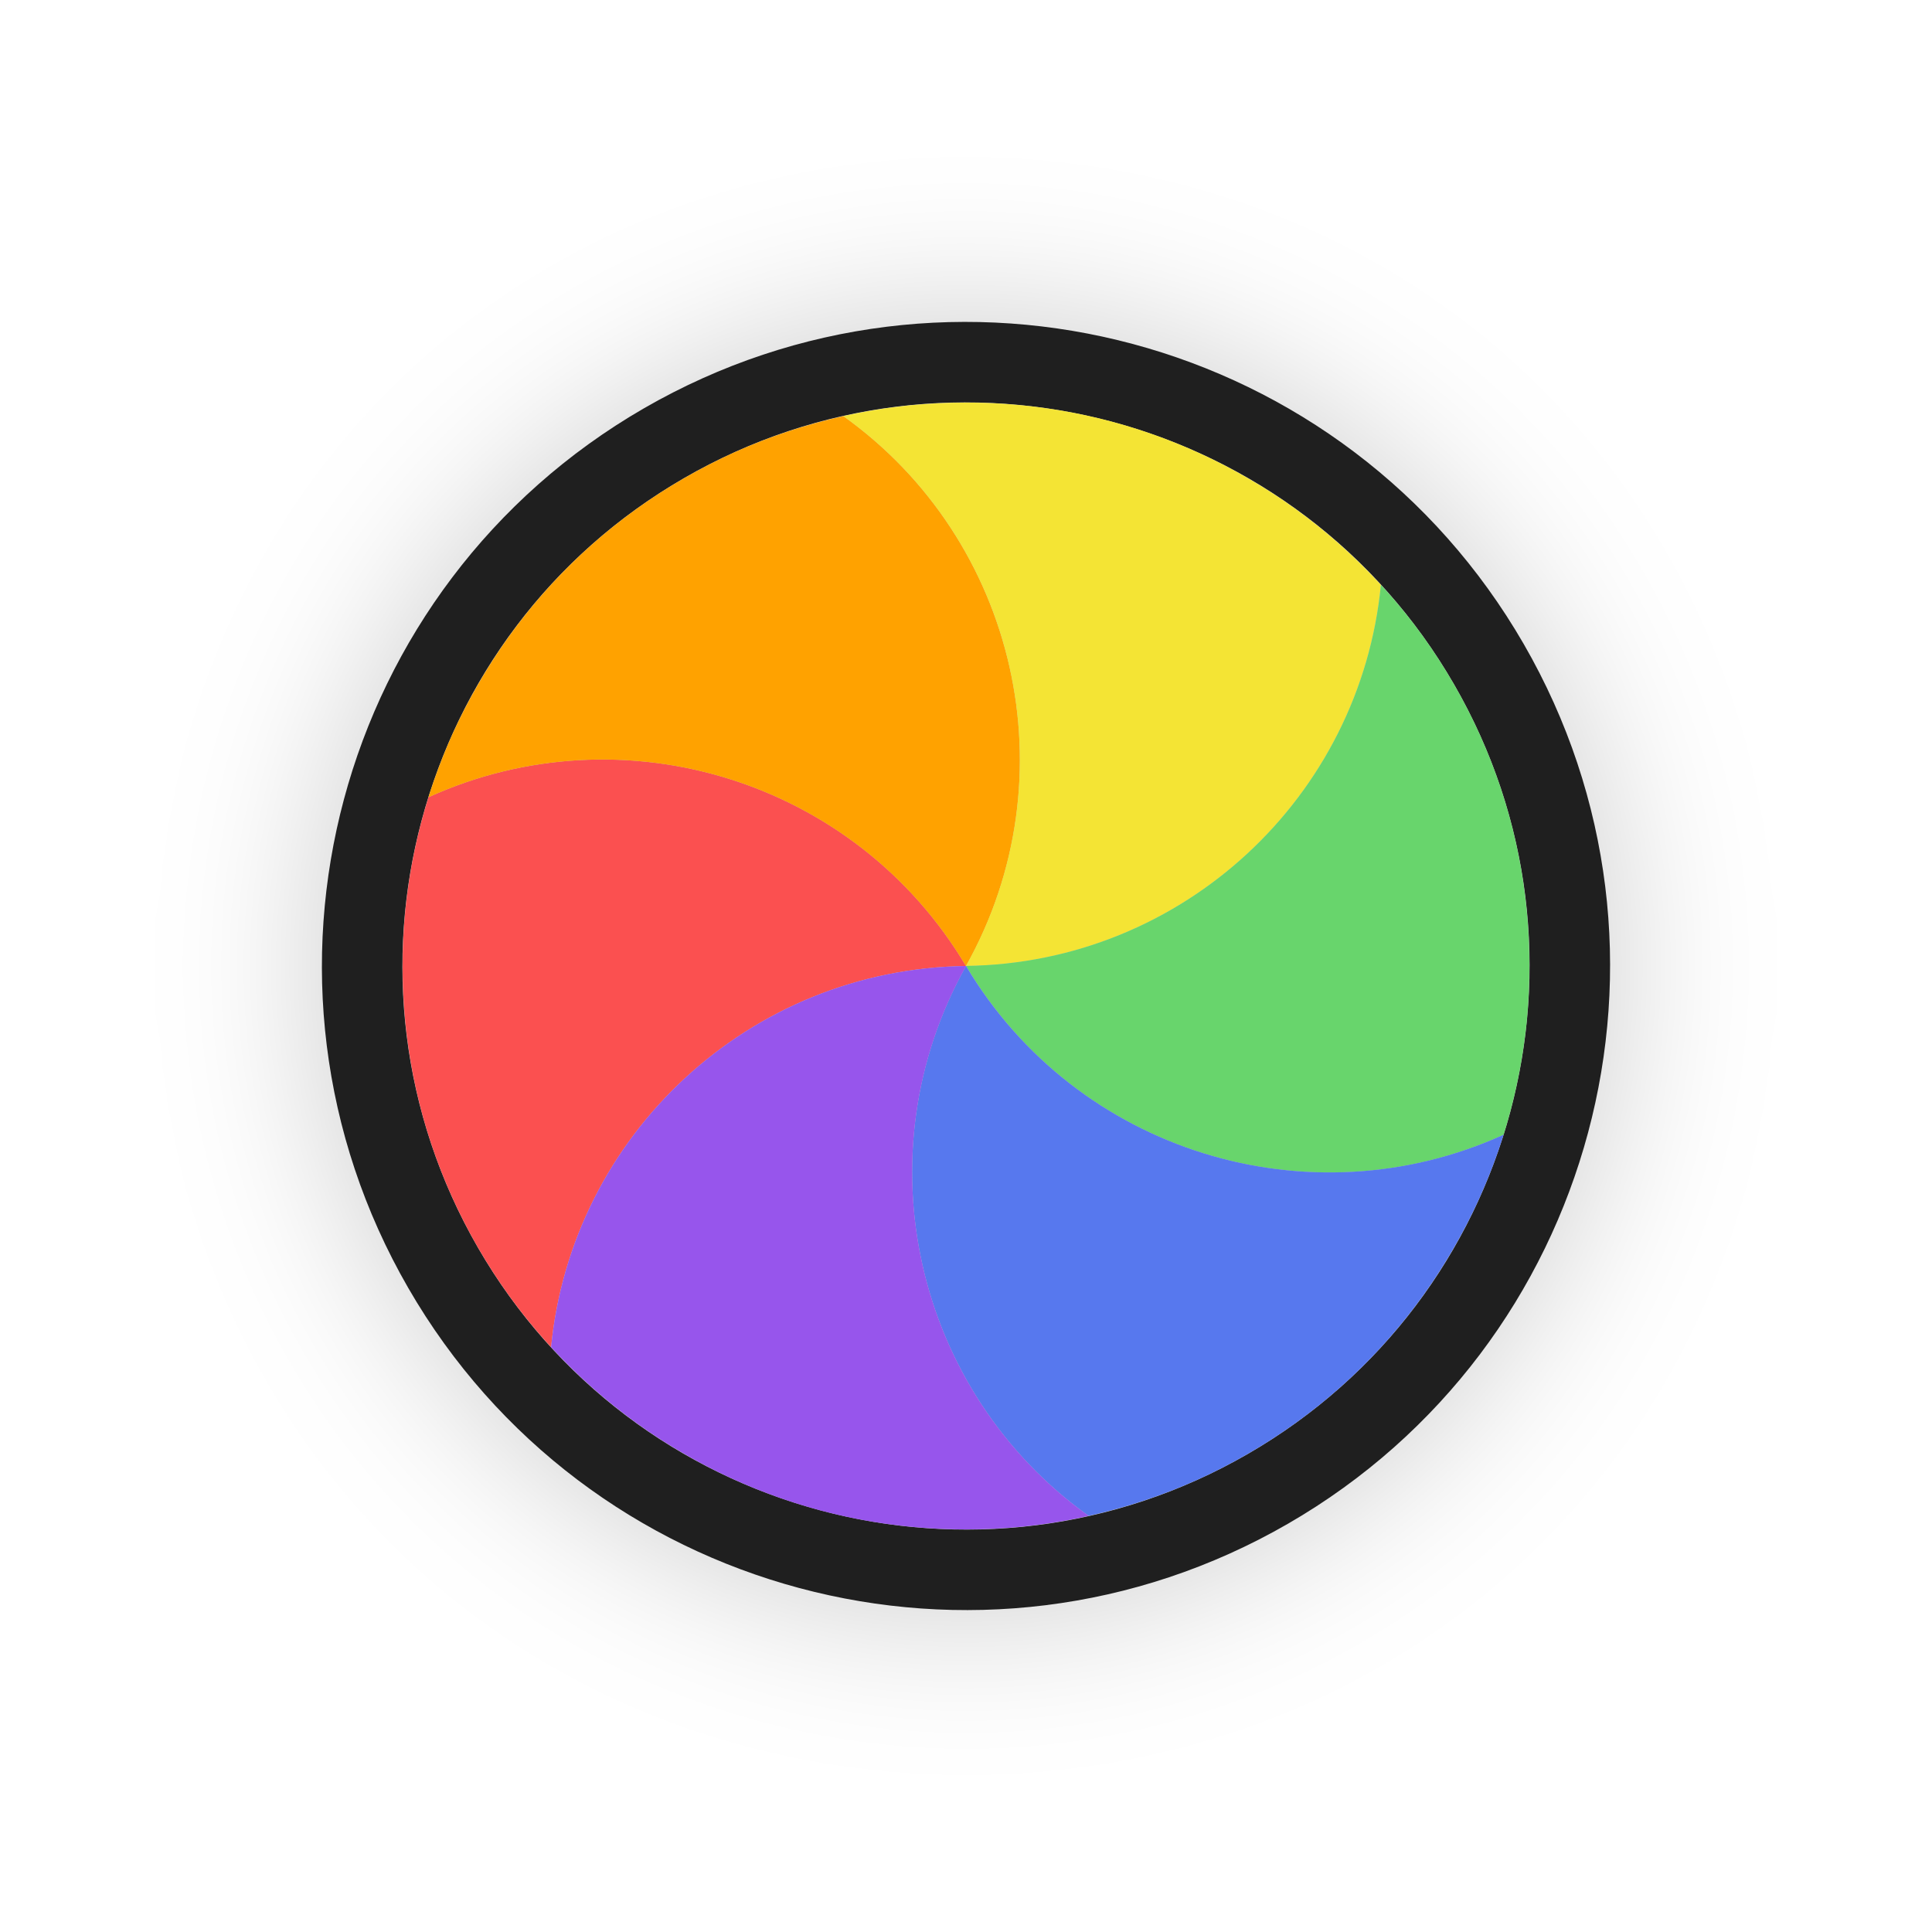
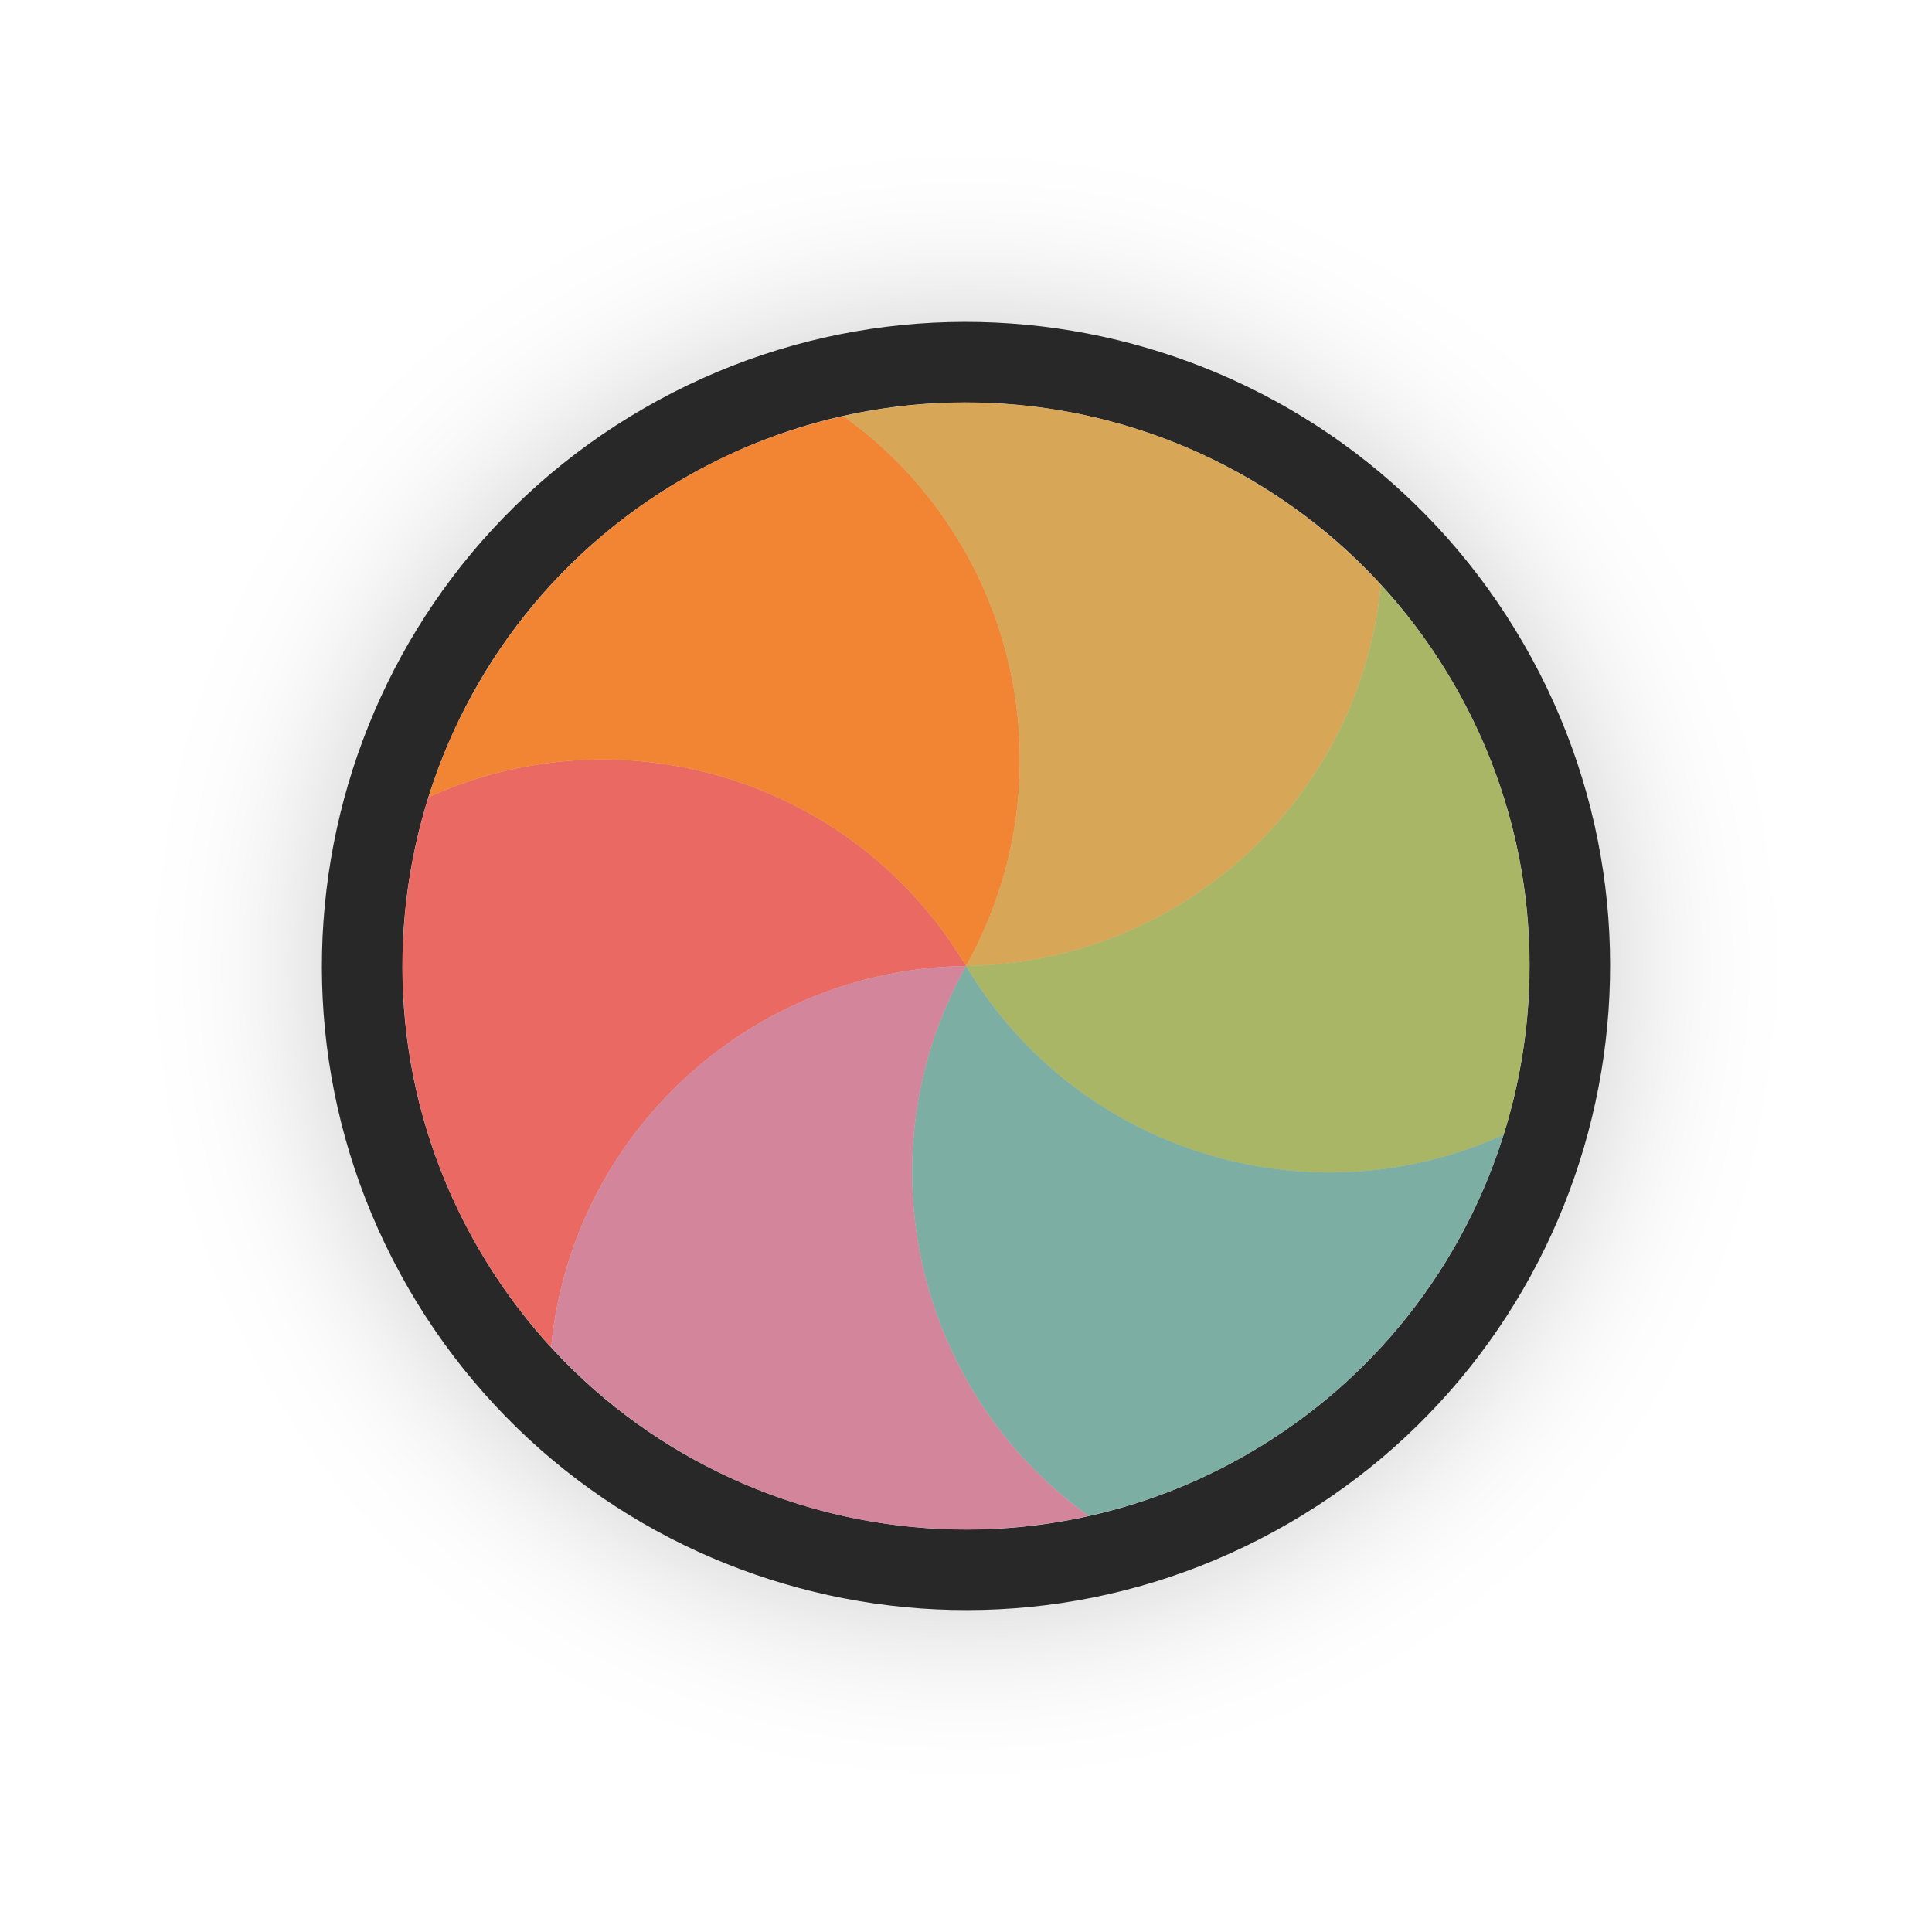
<svg xmlns="http://www.w3.org/2000/svg" width="24" height="24" viewBox="0 0 24 24" fill="none">
  <g filter="url(#filter0_d_197_3890)">
-     <circle cx="12" cy="12" r="7.5" transform="rotate(-120 12 12)" stroke="#1F1F1F" stroke-linejoin="round" />
-     <path d="M6.846 16.735C6.658 16.53 6.481 16.314 6.318 16.087C6.184 15.9 6.057 15.704 5.939 15.5C5.626 14.957 5.393 14.39 5.238 13.812C5.084 13.234 5.001 12.627 5.001 12C5.001 11.764 5.013 11.531 5.036 11.301C5.084 10.826 5.18 10.358 5.323 9.903C7.733 8.808 10.623 9.685 12 12C9.307 12.036 7.102 14.1 6.846 16.735Z" fill="#FB5050" />
-     <path d="M5.322 9.904C5.406 9.638 5.505 9.378 5.619 9.123C5.714 8.913 5.821 8.705 5.939 8.501C6.252 7.958 6.627 7.473 7.05 7.05C7.473 6.627 7.958 6.252 8.501 5.939C8.705 5.821 8.913 5.714 9.123 5.619C9.558 5.423 10.012 5.273 10.477 5.169C12.631 6.708 13.316 9.65 12 12.001C10.622 9.685 7.732 8.808 5.322 9.904Z" fill="#FFA200" />
-     <path d="M10.476 5.169C10.748 5.108 11.024 5.064 11.301 5.035C11.531 5.013 11.764 5.001 12 5.001C12.626 5.001 13.234 5.083 13.812 5.238C14.39 5.393 14.957 5.625 15.499 5.939C15.704 6.057 15.9 6.183 16.087 6.318C16.475 6.597 16.832 6.915 17.154 7.265C16.898 9.9 14.694 11.965 11.999 12C13.316 9.649 12.63 6.708 10.476 5.169Z" fill="#F4E434" />
-     <path d="M17.154 7.265C17.343 7.47 17.519 7.686 17.682 7.912C17.817 8.1 17.943 8.296 18.061 8.5C18.375 9.043 18.607 9.61 18.762 10.188C18.917 10.766 18.999 11.373 18.999 12C18.999 12.236 18.987 12.469 18.965 12.699C18.916 13.174 18.82 13.642 18.678 14.097C16.267 15.192 13.377 14.315 12 11.999C14.694 11.964 16.898 9.9 17.154 7.265Z" fill="#68D56C" />
-     <path d="M18.678 14.096C18.595 14.362 18.495 14.622 18.381 14.877C18.286 15.087 18.179 15.295 18.061 15.499C17.748 16.042 17.373 16.527 16.95 16.95C16.527 17.373 16.042 17.748 15.499 18.061C15.295 18.179 15.088 18.286 14.877 18.381C14.442 18.577 13.988 18.727 13.523 18.831C11.369 17.292 10.684 14.35 12 11.999C13.378 14.315 16.268 15.191 18.678 14.096Z" fill="#5778EE" />
-     <path d="M13.524 18.831C13.252 18.892 12.977 18.936 12.699 18.965C12.469 18.987 12.236 18.999 12 18.999C11.374 18.999 10.766 18.917 10.188 18.762C9.611 18.607 9.043 18.375 8.501 18.061C8.296 17.943 8.1 17.817 7.913 17.682C7.525 17.403 7.168 17.085 6.846 16.735C7.102 14.1 9.307 12.035 12.001 12C10.684 14.351 11.37 17.292 13.524 18.831Z" fill="#9755EC" />
+     <circle cx="12" cy="12" r="7.5" transform="rotate(-120 12 12)" stroke="#282828" stroke-linejoin="round" />
+     <path d="M6.846 16.735C6.658 16.53 6.481 16.314 6.318 16.087C6.184 15.9 6.057 15.704 5.939 15.5C5.626 14.957 5.393 14.39 5.238 13.812C5.084 13.234 5.001 12.627 5.001 12C5.001 11.764 5.013 11.531 5.036 11.301C5.084 10.826 5.18 10.358 5.323 9.903C7.733 8.808 10.623 9.685 12 12C9.307 12.036 7.102 14.1 6.846 16.735Z" fill="#EA6962" />
+     <path d="M5.322 9.904C5.406 9.638 5.505 9.378 5.619 9.123C5.714 8.913 5.821 8.705 5.939 8.501C6.252 7.958 6.627 7.473 7.05 7.05C7.473 6.627 7.958 6.252 8.501 5.939C8.705 5.821 8.913 5.714 9.123 5.619C9.558 5.423 10.012 5.273 10.477 5.169C12.631 6.708 13.316 9.65 12 12.001C10.622 9.685 7.732 8.808 5.322 9.904Z" fill="#F28534" />
+     <path d="M10.476 5.169C10.748 5.108 11.024 5.064 11.301 5.035C11.531 5.013 11.764 5.001 12 5.001C12.626 5.001 13.234 5.083 13.812 5.238C14.39 5.393 14.957 5.625 15.499 5.939C15.704 6.057 15.9 6.183 16.087 6.318C16.475 6.597 16.832 6.915 17.154 7.265C16.898 9.9 14.694 11.965 11.999 12C13.316 9.649 12.63 6.708 10.476 5.169Z" fill="#D8A657" />
+     <path d="M17.154 7.265C17.343 7.47 17.519 7.686 17.682 7.912C17.817 8.1 17.943 8.296 18.061 8.5C18.375 9.043 18.607 9.61 18.762 10.188C18.917 10.766 18.999 11.373 18.999 12C18.999 12.236 18.987 12.469 18.965 12.699C18.916 13.174 18.82 13.642 18.678 14.097C16.267 15.192 13.377 14.315 12 11.999C14.694 11.964 16.898 9.9 17.154 7.265Z" fill="#A9B665" />
+     <path d="M18.678 14.096C18.595 14.362 18.495 14.622 18.381 14.877C18.286 15.087 18.179 15.295 18.061 15.499C17.748 16.042 17.373 16.527 16.95 16.95C16.527 17.373 16.042 17.748 15.499 18.061C15.295 18.179 15.088 18.286 14.877 18.381C14.442 18.577 13.988 18.727 13.523 18.831C11.369 17.292 10.684 14.35 12 11.999C13.378 14.315 16.268 15.191 18.678 14.096Z" fill="#7DAEA3" />
+     <path d="M13.524 18.831C13.252 18.892 12.977 18.936 12.699 18.965C12.469 18.987 12.236 18.999 12 18.999C11.374 18.999 10.766 18.917 10.188 18.762C9.611 18.607 9.043 18.375 8.501 18.061C8.296 17.943 8.1 17.817 7.913 17.682C7.525 17.403 7.168 17.085 6.846 16.735C7.102 14.1 9.307 12.035 12.001 12C10.684 14.351 11.37 17.292 13.524 18.831Z" fill="#D3869B" />
  </g>
  <defs>
    <filter id="filter0_d_197_3890" x="-2" y="-2" width="28" height="28" filterUnits="userSpaceOnUse" color-interpolation-filters="sRGB">
      <feFlood flood-opacity="0" result="BackgroundImageFix" />
      <feColorMatrix in="SourceAlpha" type="matrix" values="0 0 0 0 0 0 0 0 0 0 0 0 0 0 0 0 0 0 127 0" result="hardAlpha" />
      <feOffset />
      <feGaussianBlur stdDeviation="1" />
      <feColorMatrix type="matrix" values="0 0 0 0 0 0 0 0 0 0 0 0 0 0 0 0 0 0 0.2 0" />
      <feBlend mode="normal" in2="BackgroundImageFix" result="effect1_dropShadow_197_3890" />
      <feBlend mode="normal" in="SourceGraphic" in2="effect1_dropShadow_197_3890" result="shape" />
    </filter>
  </defs>
</svg>
